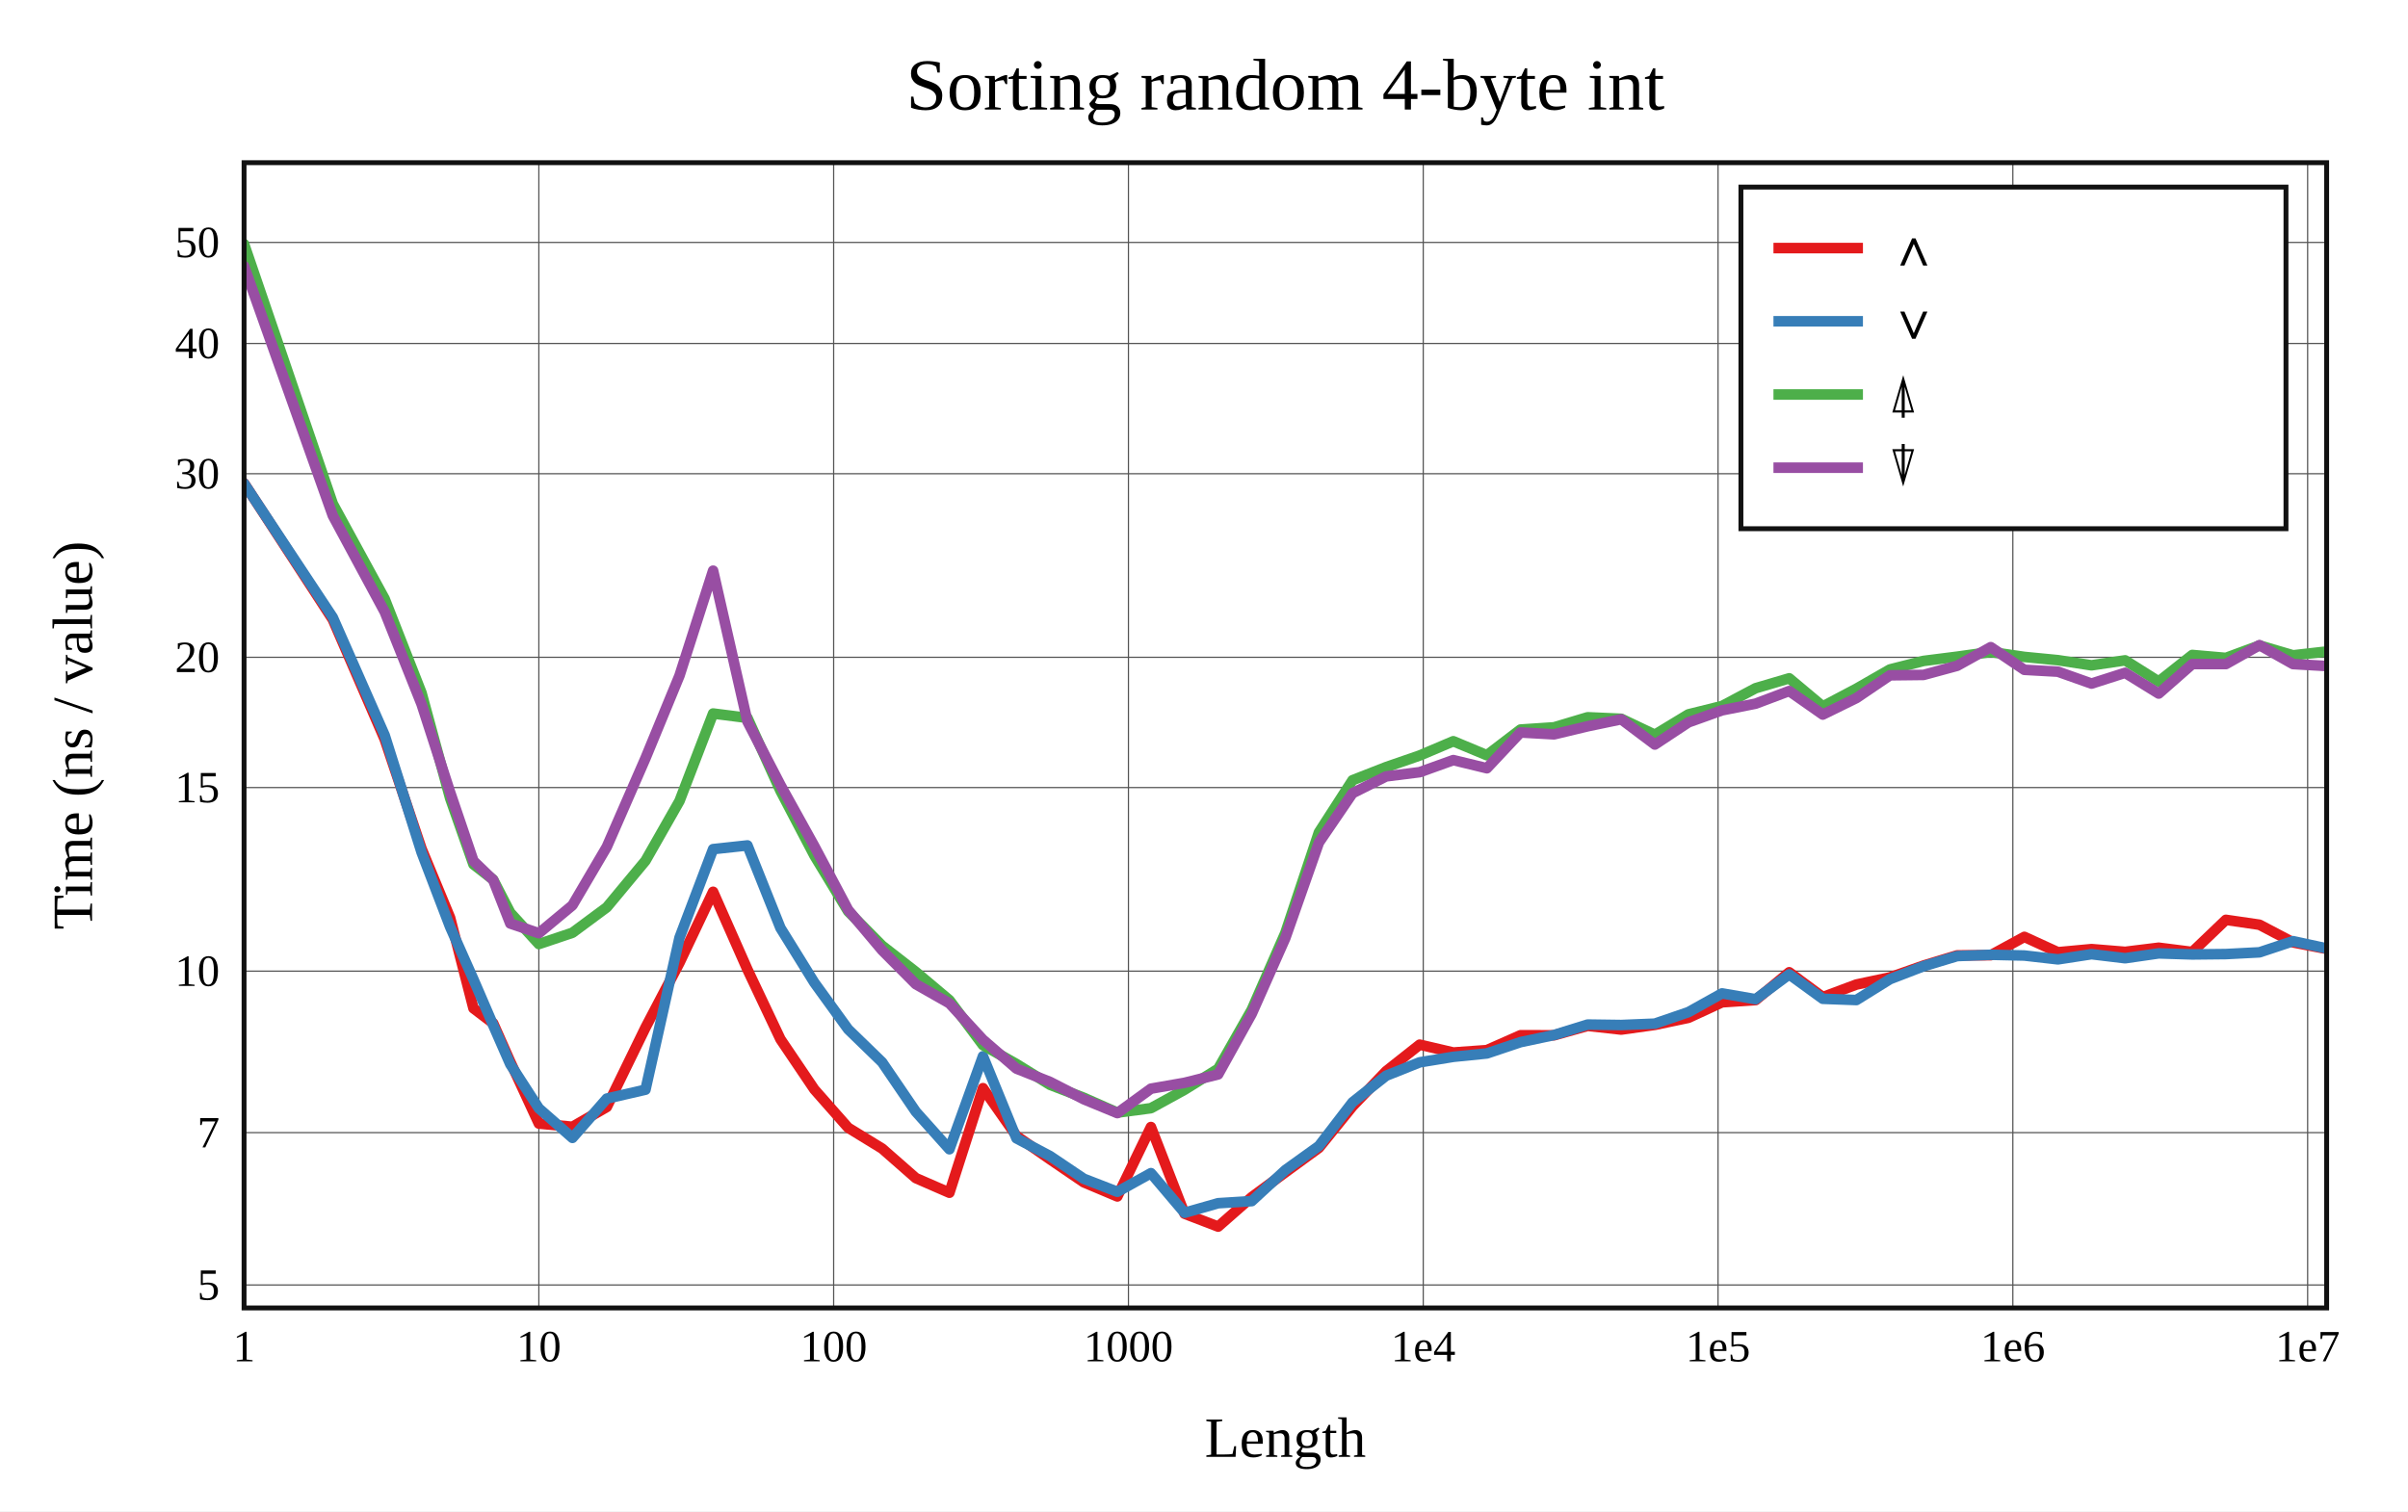
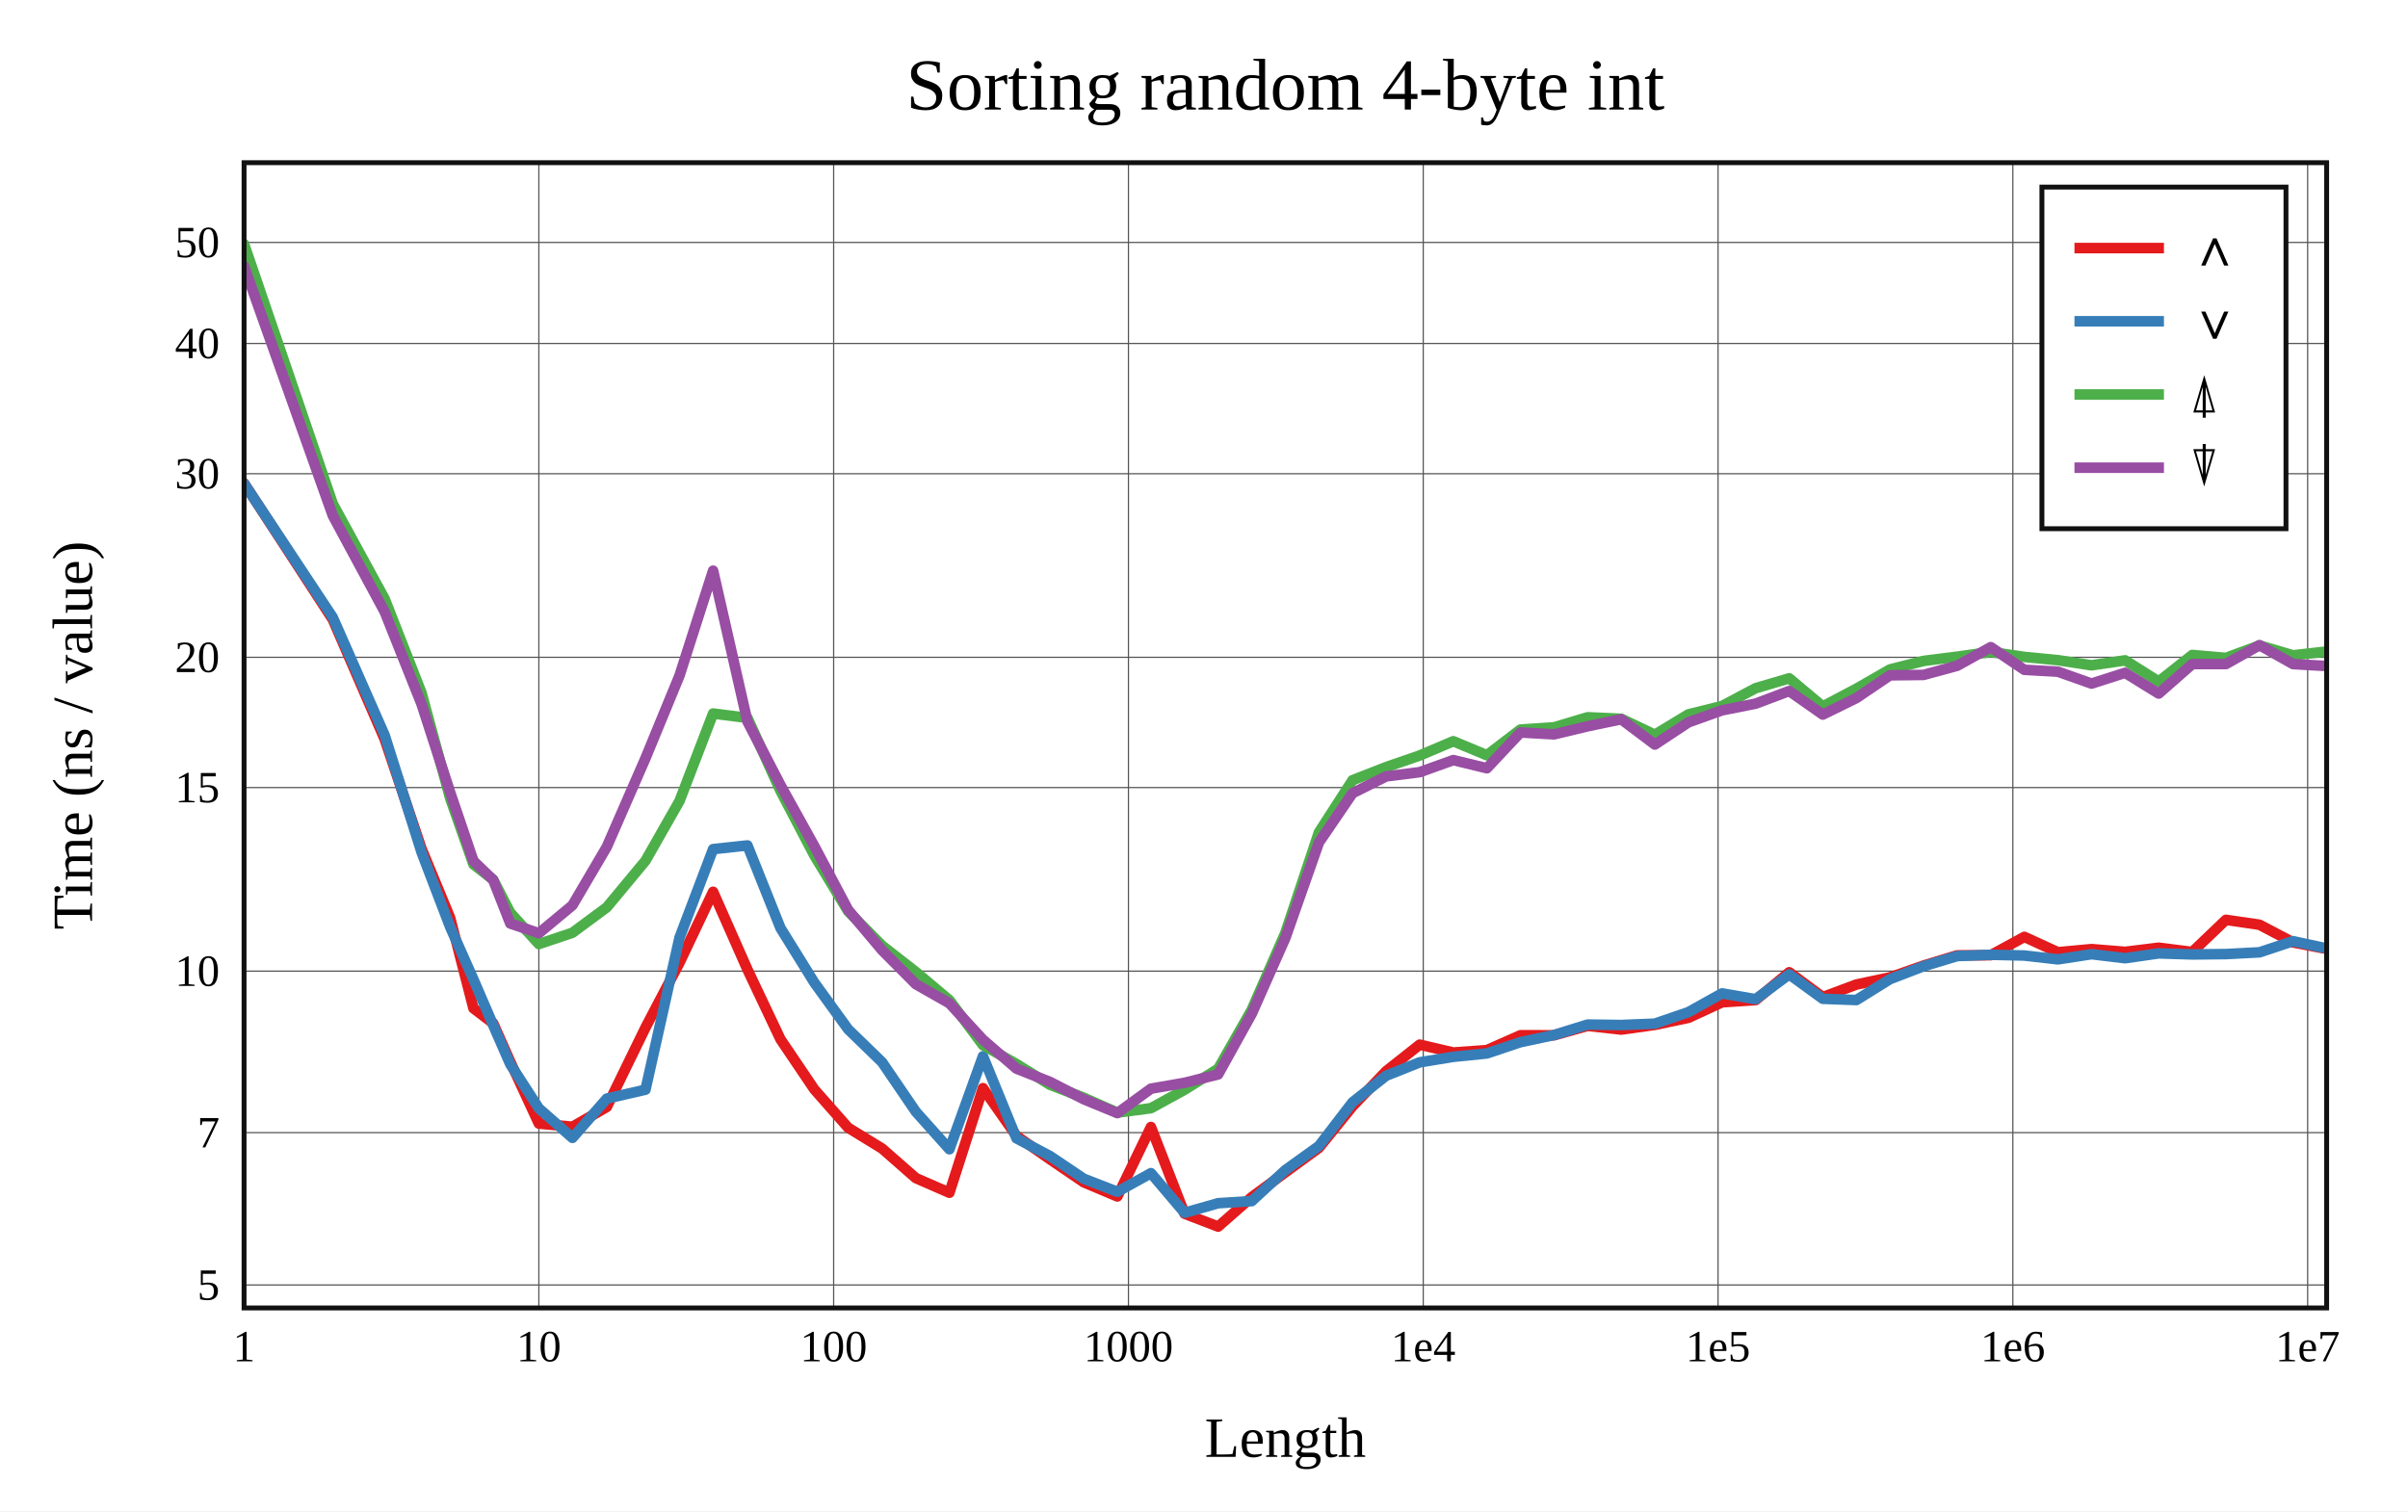
<svg xmlns="http://www.w3.org/2000/svg" viewBox="-60 -40 592 371.6" height="557.4" width="888">
  <g stroke-width="2.6" font-size="14px" text-anchor="middle">
    <defs>
      <clipPath id="clip">
        <rect x="0" y="0" width="512" height="281.6" />
      </clipPath>
    </defs>
    <rect fill="white" x="-60" y="-40" width="592" height="371.6" />
    <text dy="0.33em" font-size="18px" x="256" y="-19">Sorting random 4-byte int</text>
    <text dy="0.33em" x="256" y="313.6">Length</text>
    <text dy="0.33em" transform="rotate(-90)" x="-140.8" y="-42">Time (ns / value)</text>
    <g stroke-width="0.3" stroke="#555">
      <path d="M72.475 0v281.6" />
      <path d="M144.95 0v281.6" />
      <path d="M217.426 0v281.6" />
      <path d="M289.901 0v281.6" />
      <path d="M362.376 0v281.6" />
      <path d="M434.851 0v281.6" />
      <path d="M507.326 0v281.6" />
      <path d="M0 275.953h512" />
      <path d="M0 238.494h512" />
      <path d="M0 198.786h512" />
      <path d="M0 153.646h512" />
      <path d="M0 121.619h512" />
      <path d="M0 76.479h512" />
      <path d="M0 44.452h512" />
      <path d="M0 19.61h512" />
    </g>
    <g font-size="11px">
      <text dy="0.33em" x="0" y="291.1">1</text>
      <text dy="0.33em" x="72.475" y="291.1">10</text>
      <text dy="0.33em" x="144.95" y="291.1">100</text>
      <text dy="0.33em" x="217.426" y="291.1">1000</text>
      <text dy="0.33em" x="289.901" y="291.1">1e4</text>
      <text dy="0.33em" x="362.376" y="291.1">1e5</text>
      <text dy="0.33em" x="434.851" y="291.1">1e6</text>
      <text dy="0.33em" x="507.326" y="291.1">1e7</text>
      <g text-anchor="end">
        <text dy="0.33em" x="-6" y="275.953">5</text>
        <text dy="0.33em" x="-6" y="238.494">7</text>
        <text dy="0.33em" x="-6" y="198.786">10</text>
        <text dy="0.33em" x="-6" y="153.646">15</text>
        <text dy="0.33em" x="-6" y="121.619">20</text>
        <text dy="0.33em" x="-6" y="76.479">30</text>
        <text dy="0.33em" x="-6" y="44.452">40</text>
        <text dy="0.33em" x="-6" y="19.61">50</text>
      </g>
    </g>
    <g clip-path="url(#clip)" fill="none" stroke-linecap="round" stroke-linejoin="round">
      <path stroke="#e41a1c" d="M0 78.824L21.817 112.332L34.579 141.78L43.634 168.695L50.658 185.668L56.397 207.926L61.249 211.611L65.452 221.072L72.475 236.263L80.733 237.061L89.177 232.186L98.691 212.663L107.055 196.708L115.313 179.282L123.756 198.385L131.872 215.526L140.203 227.864L148.517 237.293L156.862 242.407L165.153 249.676L173.411 253.275L181.659 227.56L189.895 239.315L198.147 245.053L206.423 250.69L214.698 254.183L222.954 237.119L231.22 258.429L239.478 261.6L247.73 254.358L255.991 248.26L264.252 242.234L272.515 232.027L280.77 223.392L289.029 216.862L297.29 218.795L305.548 218.206L313.806 214.552L322.064 214.561L330.322 212.242L338.58 213.152L346.838 211.997L355.097 210.262L363.355 206.45L371.613 205.903L379.871 199.064L388.129 205.166L396.387 202.083L404.645 200.324L412.903 197.415L421.161 194.908L429.419 194.871L437.677 190.361L445.935 194.14L454.194 193.373L462.452 194.046L470.71 193.03L478.968 194.076L487.226 186.175L495.484 187.377L503.742 191.72L512 193.323" />
      <path stroke="#377eb8" d="M0 78.868L21.817 111.827L34.579 140.816L43.634 169.557L50.658 187.904L56.397 200.826L61.249 212.081L65.452 221.677L72.475 232.53L80.733 239.786L89.177 230.128L98.691 227.933L107.055 190.556L115.313 168.79L123.756 167.878L131.872 188.174L140.203 201.613L148.517 213.086L156.862 221.183L165.153 233.347L173.411 242.576L181.659 219.716L189.895 239.893L198.147 244.257L206.423 249.828L214.698 253.04L222.954 248.461L231.22 258.206L239.478 255.851L247.73 255.338L255.991 247.712L264.252 241.781L272.515 231.03L280.77 224.503L289.029 221.208L297.29 219.856L305.548 219.021L313.806 216.248L322.064 214.497L330.322 211.924L338.58 212.036L346.838 211.699L355.097 208.867L363.355 204.26L371.613 205.687L379.871 199.585L388.129 205.586L396.387 205.893L404.645 200.757L412.903 197.572L421.161 195.084L429.419 194.762L437.677 194.949L445.935 195.891L454.194 194.619L462.452 195.611L470.71 194.42L478.968 194.678L487.226 194.592L495.484 194.163L503.742 191.42L512 193.207" />
      <path stroke="#4daf4a" d="M0 20L21.817 83.876L34.579 107.278L43.634 130.379L50.658 156.245L56.397 172.527L61.249 176.301L65.452 184.424L72.475 192.129L80.733 189.349L89.177 183.095L98.691 171.644L107.055 156.948L115.313 135.443L123.756 136.517L131.872 154.445L140.203 170.347L148.517 184.076L156.862 192.519L165.153 198.977L173.411 205.925L181.659 216.977L189.895 221.628L198.147 226.736L206.423 229.915L214.698 233.574L222.954 232.486L231.22 227.948L239.478 222.799L247.73 208.285L255.991 189.406L264.252 164.663L272.515 151.845L280.77 148.619L289.029 145.763L297.29 142.258L305.548 145.699L313.806 139.386L322.064 138.836L330.322 136.366L338.58 136.735L346.838 140.66L355.097 135.649L363.355 133.602L371.613 129.221L379.871 126.787L388.129 133.701L396.387 129.344L404.645 124.604L412.903 122.509L421.161 121.467L429.419 120.315L437.677 121.523L445.935 122.325L454.194 123.588L462.452 122.367L470.71 127.574L478.968 121.047L487.226 121.767L495.484 118.714L503.742 121.132L512 120.192" />
      <path stroke="#984ea3" d="M0 25.432L21.817 86.775L34.579 110.45L43.634 133.125L50.658 154.795L56.397 171.693L61.249 176.38L65.452 187.072L72.475 189.461L80.733 182.597L89.177 168.233L98.691 146.426L107.055 126.119L115.313 100.32L123.756 137.406L131.872 153.028L140.203 168.062L148.517 183.732L156.862 193.654L165.153 201.997L173.411 206.693L181.659 215.642L189.895 222.758L198.147 226.029L206.423 230.277L214.698 233.692L222.954 227.687L231.22 226.244L239.478 224.177L247.73 209.29L255.991 190.66L264.252 167.165L272.515 155.041L280.77 150.901L289.029 149.865L297.29 146.898L305.548 148.899L313.806 140.102L322.064 140.56L330.322 138.583L338.58 136.857L346.838 143.07L355.097 137.61L363.355 134.658L371.613 133.019L379.871 129.91L388.129 135.698L396.387 131.643L404.645 126.047L412.903 125.952L421.161 123.708L429.419 119.126L437.677 124.697L445.935 125.155L454.194 128.083L462.452 125.435L470.71 130.535L478.968 123.281L487.226 123.282L495.484 118.631L503.742 123.285L512 123.765" />
    </g>
    <rect stroke-width="1.2" stroke="#111" fill="none" x="0" y="0" width="512" height="281.6" />
-     <g transform="translate(368,6)" text-anchor="start" font-size="13px">
-       <rect stroke-width="1.2" stroke="#111" fill="white" x="0" y="0" width="134" height="84" />
+     <g transform="translate(442,6)" text-anchor="start" font-size="13px">
+       <rect stroke-width="1.2" stroke="#111" fill="white" x="0" y="0" width="60" height="84" />
      <path stroke="#e41a1c" d="M8 15h22" />
      <path stroke="#377eb8" d="M8 33h22" />
      <path stroke="#4daf4a" d="M8 51h22" />
      <path stroke="#984ea3" d="M8 69h22" />
      <text dy="0.33em" x="36" y="15">∧</text>
      <text dy="0.33em" x="36" y="33">∨</text>
      <text dy="0.33em" x="36" y="51">⍋</text>
      <text dy="0.33em" x="36" y="69">⍒</text>
    </g>
  </g>
</svg>
